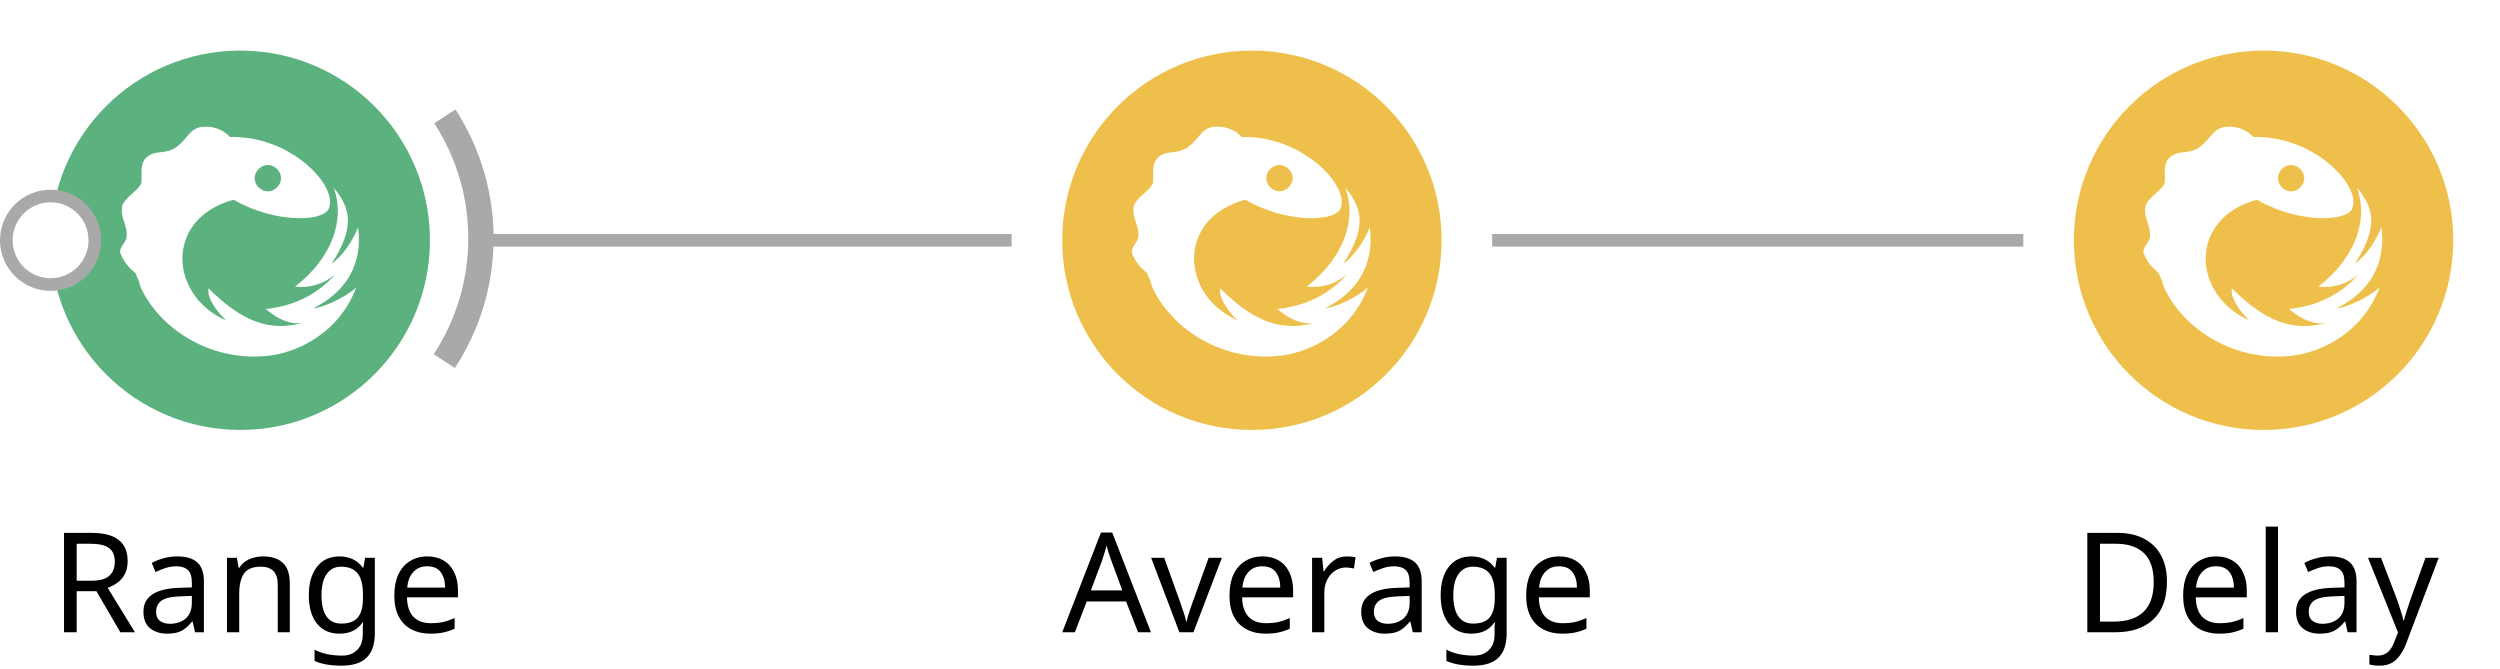
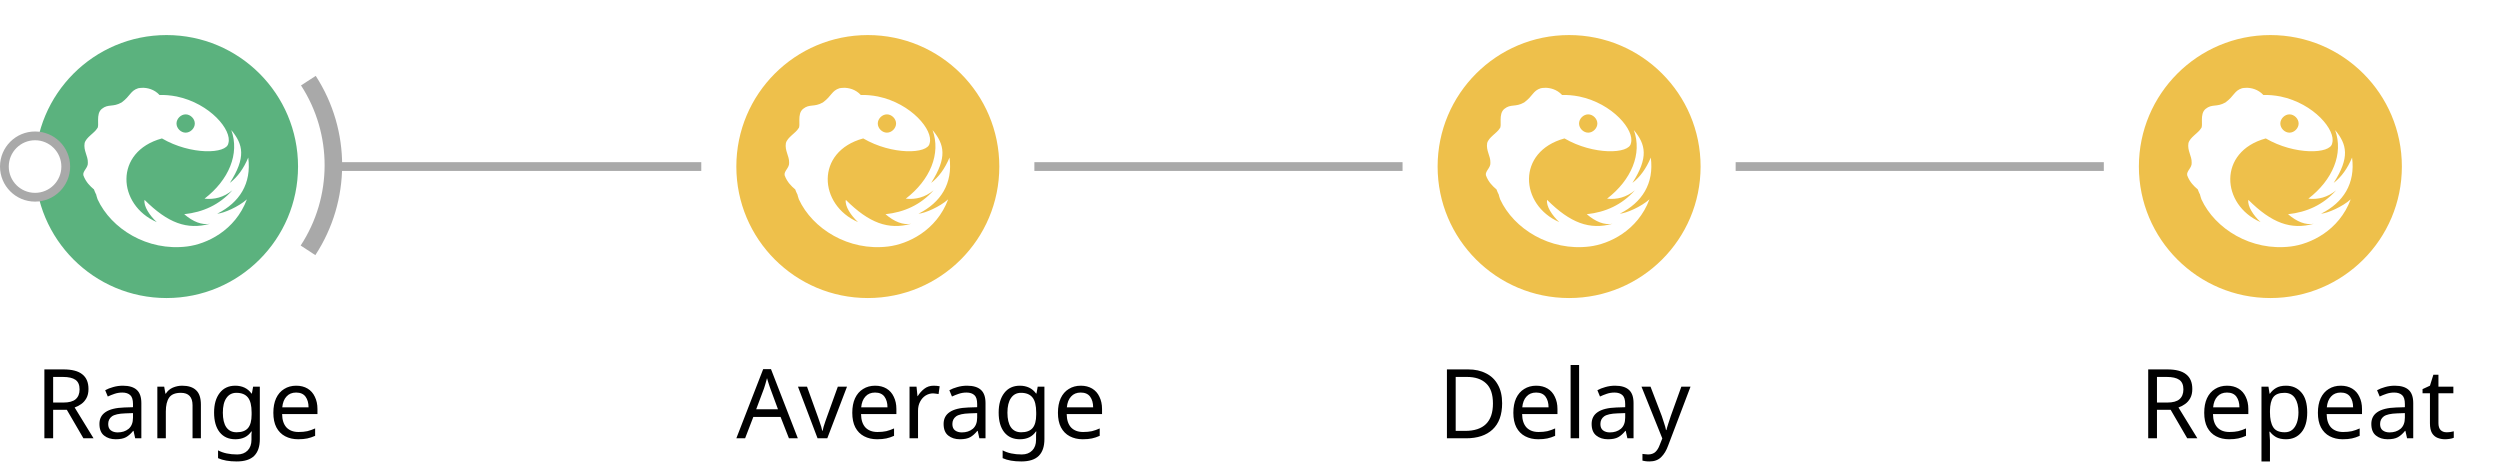
- <svg xmlns="http://www.w3.org/2000/svg" width="197.697" height="52.825" id="SvgGdi_output">
+ <svg xmlns="http://www.w3.org/2000/svg" width="285.195" height="52.825" id="SvgGdi_output">
  <style>text { fill: #000; } @media (prefers-color-scheme: dark) { text { fill: #eee; } }</style>
  <rect id="background" height="100.00%" style="fill:none;" width="100.00%" y="0.00" x="0.00" />
  <g style="shape-rendering:auto;" id="root_group">
-     <line y1="19.00" style="stroke:rgb(169,169,169);fill:none;stroke-linecap:butt;stroke-miterlimit:9;opacity:1;stroke-width:1;stroke-linejoin:miter;" id="2" x2="160.00" y2="19.00" x1="118.00" />
-     <line y1="19.00" style="stroke:rgb(169,169,169);fill:none;stroke-linecap:butt;stroke-miterlimit:9;opacity:1;stroke-width:1;stroke-linejoin:miter;" id="3" x2="80.00" y2="19.00" x1="38.00" />
-     <ellipse id="36" cy="15.00" cx="15.00" transform="matrix(1.00 0.00 0.00 1.00 164.00 4.00 ) " rx="15.00" ry="15.00" style="stroke:none;opacity:1;fill:rgb(238,192,75);" />
-     <path d="M 12.246 6.014 12.246 6.02 C 12.058 6.02 11.895 6.04 11.767 6.066 10.869 6.353 10.896 6.934 9.877 7.686 8.863 8.264 8.353 7.82 7.615 8.42 6.878 9.016 7.393 10.383 7.084 10.648 6.777 11.18 5.826 11.655 5.652 12.326 5.509 13.185 6.042 13.797 6.021 14.533 6.083 15.146 5.411 15.495 5.508 15.992 5.797 16.804 6.354 17.292 6.617 17.518 6.663 17.55 6.7 17.599 6.715 17.602 6.791 17.792 6.859 17.986 6.955 18.166 6.95 18.14 6.949 18.114 6.943 18.088 6.998 18.305 7.055 18.524 7.133 18.738 8.683 22.099 12.814 24.686 17.342 24.117 19.541 23.848 22.824 22.332 24.166 18.738 23.22 19.587 21.532 20.324 20.777 20.381 23.33 19.105 24.707 16.937 24.32 13.975 23.792 15.233 23.093 16.201 22.221 16.865 24.075 13.976 23.757 12.481 22.385 10.84 23.366 13.539 22.097 16.534 19.332 18.664 20.452 18.785 21.517 18.516 22.502 17.713 21.013 19.374 19.15 20.208 17.014 20.436 18.034 21.303 19.018 21.695 19.959 21.527 17.345 22.249 15.155 21.454 12.49 18.801 12.351 19.515 13.105 20.628 13.883 21.338 9.373 19.383 8.976 13.296 14.469 11.793 14.472 11.793 14.475 11.794 14.478 11.793 17.75 13.707 21.865 13.581 22.051 12.344 22.509 10.861 19.965 7.805 16.162 7.008 15.462 6.871 14.792 6.817 14.154 6.836 14.167 6.836 14.179 6.836 14.191 6.826 13.584 6.177 12.81 6.012 12.246 6.014 z M 17.178 9.047 C 17.724 9.047 18.223 9.544 18.223 10.09 18.223 10.636 17.724 11.133 17.178 11.133 16.632 11.133 16.135 10.636 16.135 10.09 16.135 9.544 16.632 9.047 17.178 9.047 z " style="stroke:none;fill-rule:evenodd;opacity:1;fill:rgb(255,255,255);" transform="matrix(1.00 0.00 0.00 1.00 164.00 4.00 ) " id="39" />
-     <text id="40" transform="matrix(1.00 0.00 0.00 1.00 0.00 0.00 ) " x="164.00px" y="39.00px" style="stroke:none;clip-path:url(#42_text_clipper);font-family:Microsoft Sans Serif;font-size:8.25pt;opacity:1;">
-       <tspan dy="8.25pt" id="44">Delay</tspan>
+     <line y1="19.00" style="stroke:rgb(169,169,169);fill:none;stroke-linecap:butt;stroke-miterlimit:9;opacity:1;stroke-width:1;stroke-linejoin:miter;" id="2" x2="240.00" y2="19.00" x1="198.00" />
+     <line y1="19.00" style="stroke:rgb(169,169,169);fill:none;stroke-linecap:butt;stroke-miterlimit:9;opacity:1;stroke-width:1;stroke-linejoin:miter;" id="3" x2="160.00" y2="19.00" x1="118.00" />
+     <line y1="19.00" style="stroke:rgb(169,169,169);fill:none;stroke-linecap:butt;stroke-miterlimit:9;opacity:1;stroke-width:1;stroke-linejoin:miter;" id="4" x2="80.00" y2="19.00" x1="38.00" />
+     <ellipse id="37" cy="15.00" cx="15.00" transform="matrix(1.00 0.00 0.00 1.00 244.00 4.00 ) " rx="15.00" ry="15.00" style="stroke:none;opacity:1;fill:rgb(238,192,75);" />
+     <path d="M 12.246 6.014 12.246 6.02 C 12.058 6.02 11.895 6.04 11.767 6.066 10.869 6.353 10.896 6.934 9.877 7.686 8.863 8.264 8.353 7.82 7.615 8.42 6.878 9.016 7.393 10.383 7.084 10.648 6.777 11.18 5.826 11.655 5.652 12.326 5.509 13.185 6.042 13.797 6.021 14.533 6.083 15.146 5.411 15.495 5.508 15.992 5.797 16.804 6.354 17.292 6.617 17.518 6.663 17.55 6.7 17.599 6.715 17.602 6.791 17.792 6.859 17.986 6.955 18.166 6.95 18.14 6.949 18.114 6.943 18.088 6.998 18.305 7.055 18.524 7.133 18.738 8.683 22.099 12.814 24.686 17.342 24.117 19.541 23.848 22.824 22.332 24.166 18.738 23.22 19.587 21.532 20.324 20.777 20.381 23.33 19.105 24.707 16.937 24.32 13.975 23.792 15.233 23.093 16.201 22.221 16.865 24.075 13.976 23.757 12.481 22.385 10.84 23.366 13.539 22.097 16.534 19.332 18.664 20.452 18.785 21.517 18.516 22.502 17.713 21.013 19.374 19.15 20.208 17.014 20.436 18.034 21.303 19.018 21.695 19.959 21.527 17.345 22.249 15.155 21.454 12.49 18.801 12.351 19.515 13.105 20.628 13.883 21.338 9.373 19.383 8.976 13.296 14.469 11.793 14.472 11.793 14.475 11.794 14.478 11.793 17.75 13.707 21.865 13.581 22.051 12.344 22.509 10.861 19.965 7.805 16.162 7.008 15.462 6.871 14.792 6.817 14.154 6.836 14.167 6.836 14.179 6.836 14.191 6.826 13.584 6.177 12.81 6.012 12.246 6.014 z M 17.178 9.047 C 17.724 9.047 18.223 9.544 18.223 10.09 18.223 10.636 17.724 11.133 17.178 11.133 16.632 11.133 16.135 10.636 16.135 10.09 16.135 9.544 16.632 9.047 17.178 9.047 z " style="stroke:none;fill-rule:evenodd;opacity:1;fill:rgb(255,255,255);" transform="matrix(1.00 0.00 0.00 1.00 244.00 4.00 ) " id="40" />
+     <text id="41" transform="matrix(1.00 0.00 0.00 1.00 0.00 0.00 ) " x="244.00px" y="39.00px" style="stroke:none;clip-path:url(#43_text_clipper);font-family:Microsoft Sans Serif;font-size:8.25pt;opacity:1;">
+       <tspan dy="8.25pt" id="45">Repeat</tspan>
    </text>
-     <ellipse id="46" cy="15.00" cx="15.00" transform="matrix(1.00 0.00 0.00 1.00 84.00 4.00 ) " rx="15.00" ry="15.00" style="stroke:none;opacity:1;fill:rgb(238,192,75);" />
-     <path d="M 12.246 6.014 12.246 6.02 C 12.058 6.02 11.895 6.04 11.767 6.066 10.869 6.353 10.896 6.934 9.877 7.686 8.863 8.264 8.353 7.82 7.615 8.42 6.878 9.016 7.393 10.383 7.084 10.648 6.777 11.18 5.826 11.655 5.652 12.326 5.509 13.185 6.042 13.797 6.021 14.533 6.083 15.146 5.411 15.495 5.508 15.992 5.797 16.804 6.354 17.292 6.617 17.518 6.663 17.55 6.7 17.599 6.715 17.602 6.791 17.792 6.859 17.986 6.955 18.166 6.95 18.14 6.949 18.114 6.943 18.088 6.998 18.305 7.055 18.524 7.133 18.738 8.683 22.099 12.814 24.686 17.342 24.117 19.541 23.848 22.824 22.332 24.166 18.738 23.22 19.587 21.532 20.324 20.777 20.381 23.33 19.105 24.707 16.937 24.32 13.975 23.792 15.233 23.093 16.201 22.221 16.865 24.075 13.976 23.757 12.481 22.385 10.84 23.366 13.539 22.097 16.534 19.332 18.664 20.452 18.785 21.517 18.516 22.502 17.713 21.013 19.374 19.15 20.208 17.014 20.436 18.034 21.303 19.018 21.695 19.959 21.527 17.345 22.249 15.155 21.454 12.49 18.801 12.351 19.515 13.105 20.628 13.883 21.338 9.373 19.383 8.976 13.296 14.469 11.793 14.472 11.793 14.475 11.794 14.478 11.793 17.75 13.707 21.865 13.581 22.051 12.344 22.509 10.861 19.965 7.805 16.162 7.008 15.462 6.871 14.792 6.817 14.154 6.836 14.167 6.836 14.179 6.836 14.191 6.826 13.584 6.177 12.81 6.012 12.246 6.014 z M 17.178 9.047 C 17.724 9.047 18.223 9.544 18.223 10.09 18.223 10.636 17.724 11.133 17.178 11.133 16.632 11.133 16.135 10.636 16.135 10.09 16.135 9.544 16.632 9.047 17.178 9.047 z " style="stroke:none;fill-rule:evenodd;opacity:1;fill:rgb(255,255,255);" transform="matrix(1.00 0.00 0.00 1.00 84.00 4.00 ) " id="47" />
-     <text id="48" transform="matrix(1.00 0.00 0.00 1.00 0.00 0.00 ) " x="84.00px" y="39.00px" style="stroke:none;clip-path:url(#50_text_clipper);font-family:Microsoft Sans Serif;font-size:8.25pt;opacity:1;">
-       <tspan dy="8.25pt" id="52">Average</tspan>
+     <ellipse id="47" cy="15.00" cx="15.00" transform="matrix(1.00 0.00 0.00 1.00 164.00 4.00 ) " rx="15.00" ry="15.00" style="stroke:none;opacity:1;fill:rgb(238,192,75);" />
+     <path d="M 12.246 6.014 12.246 6.02 C 12.058 6.02 11.895 6.04 11.767 6.066 10.869 6.353 10.896 6.934 9.877 7.686 8.863 8.264 8.353 7.82 7.615 8.42 6.878 9.016 7.393 10.383 7.084 10.648 6.777 11.18 5.826 11.655 5.652 12.326 5.509 13.185 6.042 13.797 6.021 14.533 6.083 15.146 5.411 15.495 5.508 15.992 5.797 16.804 6.354 17.292 6.617 17.518 6.663 17.55 6.7 17.599 6.715 17.602 6.791 17.792 6.859 17.986 6.955 18.166 6.95 18.14 6.949 18.114 6.943 18.088 6.998 18.305 7.055 18.524 7.133 18.738 8.683 22.099 12.814 24.686 17.342 24.117 19.541 23.848 22.824 22.332 24.166 18.738 23.22 19.587 21.532 20.324 20.777 20.381 23.33 19.105 24.707 16.937 24.32 13.975 23.792 15.233 23.093 16.201 22.221 16.865 24.075 13.976 23.757 12.481 22.385 10.84 23.366 13.539 22.097 16.534 19.332 18.664 20.452 18.785 21.517 18.516 22.502 17.713 21.013 19.374 19.15 20.208 17.014 20.436 18.034 21.303 19.018 21.695 19.959 21.527 17.345 22.249 15.155 21.454 12.49 18.801 12.351 19.515 13.105 20.628 13.883 21.338 9.373 19.383 8.976 13.296 14.469 11.793 14.472 11.793 14.475 11.794 14.478 11.793 17.75 13.707 21.865 13.581 22.051 12.344 22.509 10.861 19.965 7.805 16.162 7.008 15.462 6.871 14.792 6.817 14.154 6.836 14.167 6.836 14.179 6.836 14.191 6.826 13.584 6.177 12.81 6.012 12.246 6.014 z M 17.178 9.047 C 17.724 9.047 18.223 9.544 18.223 10.09 18.223 10.636 17.724 11.133 17.178 11.133 16.632 11.133 16.135 10.636 16.135 10.09 16.135 9.544 16.632 9.047 17.178 9.047 z " style="stroke:none;fill-rule:evenodd;opacity:1;fill:rgb(255,255,255);" transform="matrix(1.00 0.00 0.00 1.00 164.00 4.00 ) " id="48" />
+     <text id="49" transform="matrix(1.00 0.00 0.00 1.00 0.00 0.00 ) " x="164.00px" y="39.00px" style="stroke:none;clip-path:url(#51_text_clipper);font-family:Microsoft Sans Serif;font-size:8.25pt;opacity:1;">
+       <tspan dy="8.25pt" id="53">Delay</tspan>
    </text>
-     <path style="stroke:rgb(169,169,169);fill:none;stroke-linecap:butt;stroke-miterlimit:9;opacity:1;stroke-width:2;stroke-linejoin:miter;" transform="matrix(1.00 0.00 0.00 1.00 4.00 4.00 ) " id="57" d="M 31.179 5.2 C 34.998 11.092 34.981 18.682 31.136 24.557 " />
-     <ellipse id="58" cy="15.00" cx="15.00" transform="matrix(1.00 0.00 0.00 1.00 4.00 4.00 ) " rx="15.00" ry="15.00" style="stroke:none;opacity:1;fill:rgb(91,178,126);" />
-     <path d="M 12.246 6.014 12.246 6.02 C 12.058 6.02 11.895 6.04 11.767 6.066 10.869 6.353 10.896 6.934 9.877 7.686 8.863 8.264 8.353 7.82 7.615 8.42 6.878 9.016 7.393 10.383 7.084 10.648 6.777 11.18 5.826 11.655 5.652 12.326 5.509 13.185 6.042 13.797 6.021 14.533 6.083 15.146 5.411 15.495 5.508 15.992 5.797 16.804 6.354 17.292 6.617 17.518 6.663 17.55 6.7 17.599 6.715 17.602 6.791 17.792 6.859 17.986 6.955 18.166 6.95 18.14 6.949 18.114 6.943 18.088 6.998 18.305 7.055 18.524 7.133 18.738 8.683 22.099 12.814 24.686 17.342 24.117 19.541 23.848 22.824 22.332 24.166 18.738 23.22 19.587 21.532 20.324 20.777 20.381 23.33 19.105 24.707 16.937 24.32 13.975 23.792 15.233 23.093 16.201 22.221 16.865 24.075 13.976 23.757 12.481 22.385 10.84 23.366 13.539 22.097 16.534 19.332 18.664 20.452 18.785 21.517 18.516 22.502 17.713 21.013 19.374 19.15 20.208 17.014 20.436 18.034 21.303 19.018 21.695 19.959 21.527 17.345 22.249 15.155 21.454 12.49 18.801 12.351 19.515 13.105 20.628 13.883 21.338 9.373 19.383 8.976 13.296 14.469 11.793 14.472 11.793 14.475 11.794 14.478 11.793 17.75 13.707 21.865 13.581 22.051 12.344 22.509 10.861 19.965 7.805 16.162 7.008 15.462 6.871 14.792 6.817 14.154 6.836 14.167 6.836 14.179 6.836 14.191 6.826 13.584 6.177 12.81 6.012 12.246 6.014 z M 17.178 9.047 C 17.724 9.047 18.223 9.544 18.223 10.09 18.223 10.636 17.724 11.133 17.178 11.133 16.632 11.133 16.135 10.636 16.135 10.09 16.135 9.544 16.632 9.047 17.178 9.047 z " style="stroke:none;fill-rule:evenodd;opacity:1;fill:rgb(255,255,255);" transform="matrix(1.00 0.00 0.00 1.00 4.00 4.00 ) " id="59" />
-     <ellipse id="60" cy="19.00" cx="4.00" rx="3.00" ry="3.00" style="stroke:rgb(169,169,169);fill:none;stroke-linecap:butt;stroke-miterlimit:9;opacity:1;stroke-width:2;stroke-linejoin:miter;" />
-     <ellipse id="61" cy="19.00" cx="4.00" rx="3.00" ry="3.00" style="stroke:none;opacity:1;fill:rgb(255,255,255);" />
-     <text id="62" transform="matrix(1.00 0.00 0.00 1.00 0.00 0.00 ) " x="4.00px" y="39.00px" style="stroke:none;clip-path:url(#64_text_clipper);font-family:Microsoft Sans Serif;font-size:8.25pt;opacity:1;">
-       <tspan dy="8.25pt" id="66">Range</tspan>
+     <ellipse id="55" cy="15.00" cx="15.00" transform="matrix(1.00 0.00 0.00 1.00 84.00 4.00 ) " rx="15.00" ry="15.00" style="stroke:none;opacity:1;fill:rgb(238,192,75);" />
+     <path d="M 12.246 6.014 12.246 6.02 C 12.058 6.02 11.895 6.04 11.767 6.066 10.869 6.353 10.896 6.934 9.877 7.686 8.863 8.264 8.353 7.82 7.615 8.42 6.878 9.016 7.393 10.383 7.084 10.648 6.777 11.18 5.826 11.655 5.652 12.326 5.509 13.185 6.042 13.797 6.021 14.533 6.083 15.146 5.411 15.495 5.508 15.992 5.797 16.804 6.354 17.292 6.617 17.518 6.663 17.55 6.7 17.599 6.715 17.602 6.791 17.792 6.859 17.986 6.955 18.166 6.95 18.14 6.949 18.114 6.943 18.088 6.998 18.305 7.055 18.524 7.133 18.738 8.683 22.099 12.814 24.686 17.342 24.117 19.541 23.848 22.824 22.332 24.166 18.738 23.22 19.587 21.532 20.324 20.777 20.381 23.33 19.105 24.707 16.937 24.32 13.975 23.792 15.233 23.093 16.201 22.221 16.865 24.075 13.976 23.757 12.481 22.385 10.84 23.366 13.539 22.097 16.534 19.332 18.664 20.452 18.785 21.517 18.516 22.502 17.713 21.013 19.374 19.15 20.208 17.014 20.436 18.034 21.303 19.018 21.695 19.959 21.527 17.345 22.249 15.155 21.454 12.49 18.801 12.351 19.515 13.105 20.628 13.883 21.338 9.373 19.383 8.976 13.296 14.469 11.793 14.472 11.793 14.475 11.794 14.478 11.793 17.75 13.707 21.865 13.581 22.051 12.344 22.509 10.861 19.965 7.805 16.162 7.008 15.462 6.871 14.792 6.817 14.154 6.836 14.167 6.836 14.179 6.836 14.191 6.826 13.584 6.177 12.81 6.012 12.246 6.014 z M 17.178 9.047 C 17.724 9.047 18.223 9.544 18.223 10.09 18.223 10.636 17.724 11.133 17.178 11.133 16.632 11.133 16.135 10.636 16.135 10.09 16.135 9.544 16.632 9.047 17.178 9.047 z " style="stroke:none;fill-rule:evenodd;opacity:1;fill:rgb(255,255,255);" transform="matrix(1.00 0.00 0.00 1.00 84.00 4.00 ) " id="56" />
+     <text id="57" transform="matrix(1.00 0.00 0.00 1.00 0.00 0.00 ) " x="84.00px" y="39.00px" style="stroke:none;clip-path:url(#59_text_clipper);font-family:Microsoft Sans Serif;font-size:8.25pt;opacity:1;">
+       <tspan dy="8.25pt" id="61">Average</tspan>
+     </text>
+     <path style="stroke:rgb(169,169,169);fill:none;stroke-linecap:butt;stroke-miterlimit:9;opacity:1;stroke-width:2;stroke-linejoin:miter;" transform="matrix(1.00 0.00 0.00 1.00 4.00 4.00 ) " id="66" d="M 31.179 5.2 C 34.998 11.092 34.981 18.682 31.136 24.557 " />
+     <ellipse id="67" cy="15.00" cx="15.00" transform="matrix(1.00 0.00 0.00 1.00 4.00 4.00 ) " rx="15.00" ry="15.00" style="stroke:none;opacity:1;fill:rgb(91,178,126);" />
+     <path d="M 12.246 6.014 12.246 6.02 C 12.058 6.02 11.895 6.04 11.767 6.066 10.869 6.353 10.896 6.934 9.877 7.686 8.863 8.264 8.353 7.82 7.615 8.42 6.878 9.016 7.393 10.383 7.084 10.648 6.777 11.18 5.826 11.655 5.652 12.326 5.509 13.185 6.042 13.797 6.021 14.533 6.083 15.146 5.411 15.495 5.508 15.992 5.797 16.804 6.354 17.292 6.617 17.518 6.663 17.55 6.7 17.599 6.715 17.602 6.791 17.792 6.859 17.986 6.955 18.166 6.95 18.14 6.949 18.114 6.943 18.088 6.998 18.305 7.055 18.524 7.133 18.738 8.683 22.099 12.814 24.686 17.342 24.117 19.541 23.848 22.824 22.332 24.166 18.738 23.22 19.587 21.532 20.324 20.777 20.381 23.33 19.105 24.707 16.937 24.32 13.975 23.792 15.233 23.093 16.201 22.221 16.865 24.075 13.976 23.757 12.481 22.385 10.84 23.366 13.539 22.097 16.534 19.332 18.664 20.452 18.785 21.517 18.516 22.502 17.713 21.013 19.374 19.15 20.208 17.014 20.436 18.034 21.303 19.018 21.695 19.959 21.527 17.345 22.249 15.155 21.454 12.49 18.801 12.351 19.515 13.105 20.628 13.883 21.338 9.373 19.383 8.976 13.296 14.469 11.793 14.472 11.793 14.475 11.794 14.478 11.793 17.75 13.707 21.865 13.581 22.051 12.344 22.509 10.861 19.965 7.805 16.162 7.008 15.462 6.871 14.792 6.817 14.154 6.836 14.167 6.836 14.179 6.836 14.191 6.826 13.584 6.177 12.81 6.012 12.246 6.014 z M 17.178 9.047 C 17.724 9.047 18.223 9.544 18.223 10.09 18.223 10.636 17.724 11.133 17.178 11.133 16.632 11.133 16.135 10.636 16.135 10.09 16.135 9.544 16.632 9.047 17.178 9.047 z " style="stroke:none;fill-rule:evenodd;opacity:1;fill:rgb(255,255,255);" transform="matrix(1.00 0.00 0.00 1.00 4.00 4.00 ) " id="68" />
+     <ellipse id="69" cy="19.00" cx="4.00" rx="3.00" ry="3.00" style="stroke:rgb(169,169,169);fill:none;stroke-linecap:butt;stroke-miterlimit:9;opacity:1;stroke-width:2;stroke-linejoin:miter;" />
+     <ellipse id="70" cy="19.00" cx="4.00" rx="3.00" ry="3.00" style="stroke:none;opacity:1;fill:rgb(255,255,255);" />
+     <text id="71" transform="matrix(1.00 0.00 0.00 1.00 0.00 0.00 ) " x="4.00px" y="39.00px" style="stroke:none;clip-path:url(#73_text_clipper);font-family:Microsoft Sans Serif;font-size:8.25pt;opacity:1;">
+       <tspan dy="8.25pt" id="75">Range</tspan>
    </text>
  </g>
  <defs id="clips_hatches_and_gradients">
-     <clipPath id="42_text_clipper">
-       <rect x="164.00" y="39.00" width="32.70" height="13.83" id="43" />
+     <clipPath id="43_text_clipper">
+       <rect x="244.00" y="39.00" width="40.20" height="13.83" id="44" />
    </clipPath>
-     <clipPath id="50_text_clipper">
-       <rect x="84.00" y="39.00" width="45.86" height="13.83" id="51" />
+     <clipPath id="51_text_clipper">
+       <rect x="164.00" y="39.00" width="32.70" height="13.83" id="52" />
    </clipPath>
-     <clipPath id="64_text_clipper">
-       <rect x="4.00" y="39.00" width="37.05" height="13.83" id="65" />
+     <clipPath id="59_text_clipper">
+       <rect x="84.00" y="39.00" width="45.86" height="13.83" id="60" />
+     </clipPath>
+     <clipPath id="73_text_clipper">
+       <rect x="4.00" y="39.00" width="37.05" height="13.83" id="74" />
    </clipPath>
  </defs>
</svg>
